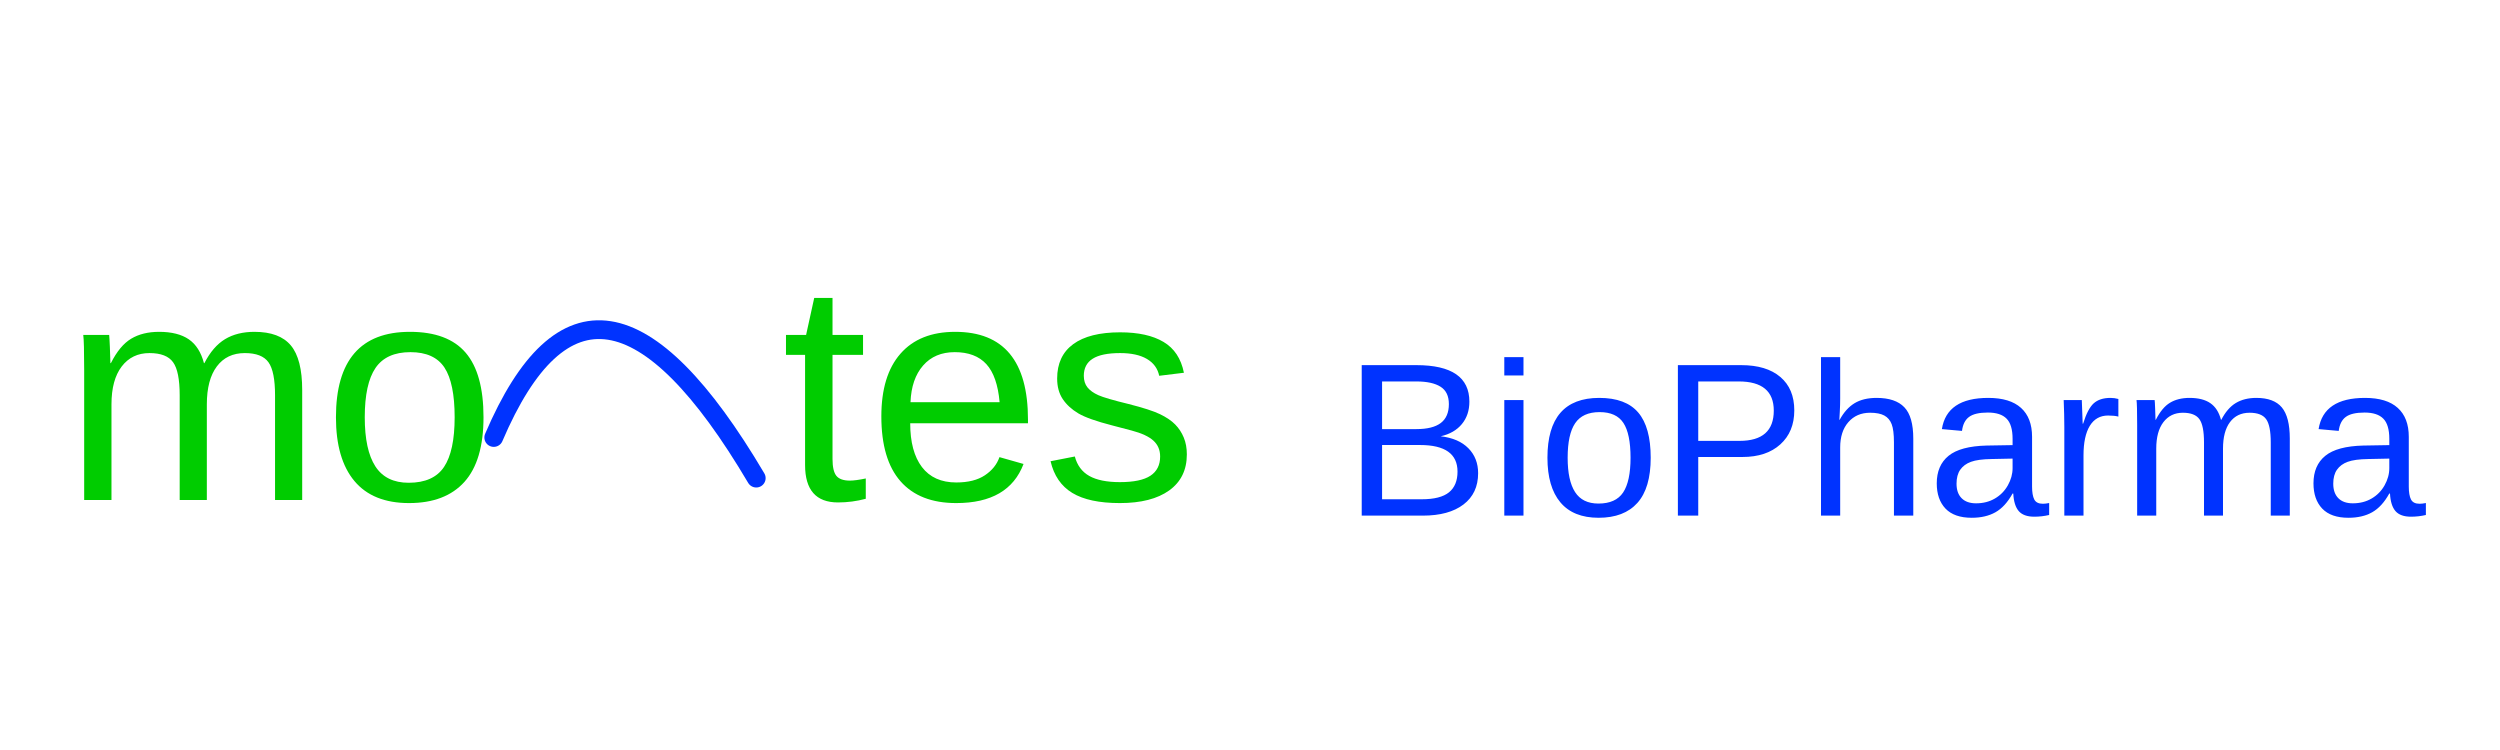
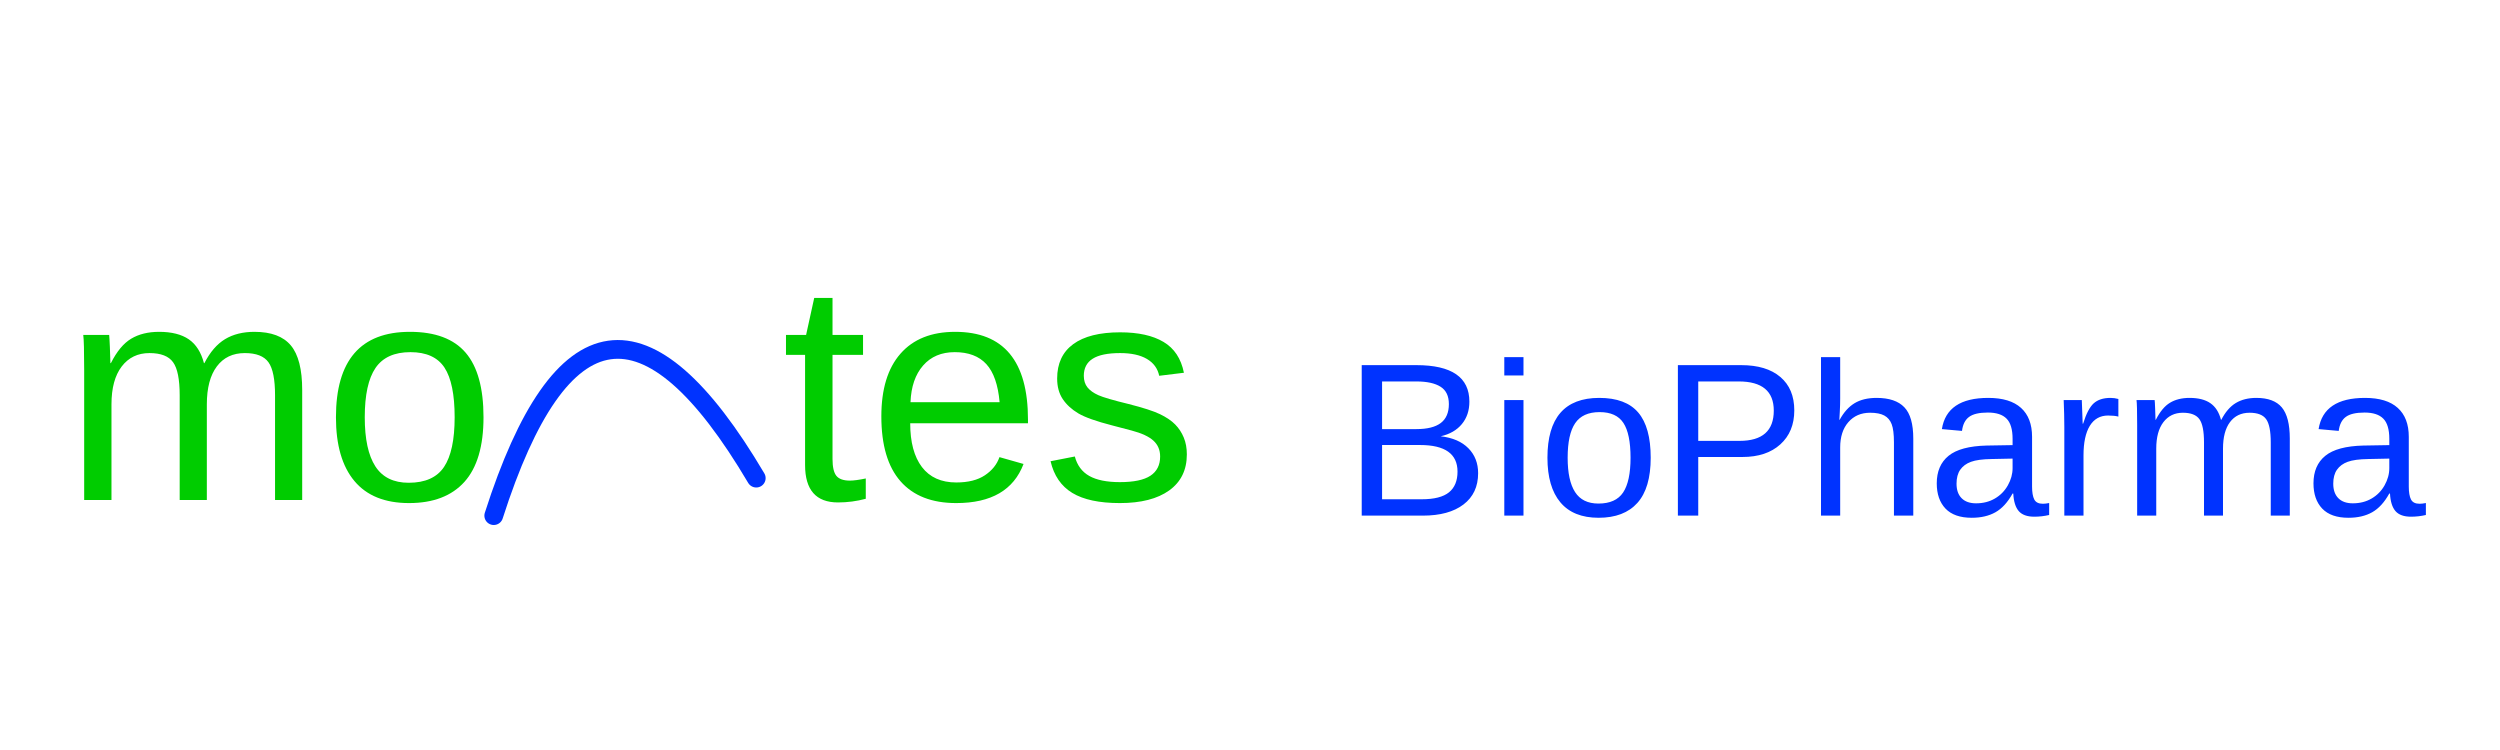
<svg xmlns="http://www.w3.org/2000/svg" viewBox="0 0 800 240">
  <text x="20" y="160" font-family="Arial, Helvetica, sans-serif" font-size="100" font-weight="500" fill="#00CC00">mo</text>
-   <path d="M 158 140 Q 190 65 242 153" stroke="#0033FF" stroke-width="6" fill="none" stroke-linecap="round" />
+   <path d="M 158 165 Q 190 65 242 153" stroke="#0033FF" stroke-width="6" fill="none" stroke-linecap="round" />
  <text x="250" y="160" font-family="Arial, Helvetica, sans-serif" font-size="100" font-weight="500" fill="#00CC00">tes</text>
  <text x="430" y="165" font-family="Arial, Helvetica, sans-serif" font-size="70" font-weight="400" fill="#0033FF">BioPharma</text>
</svg>
